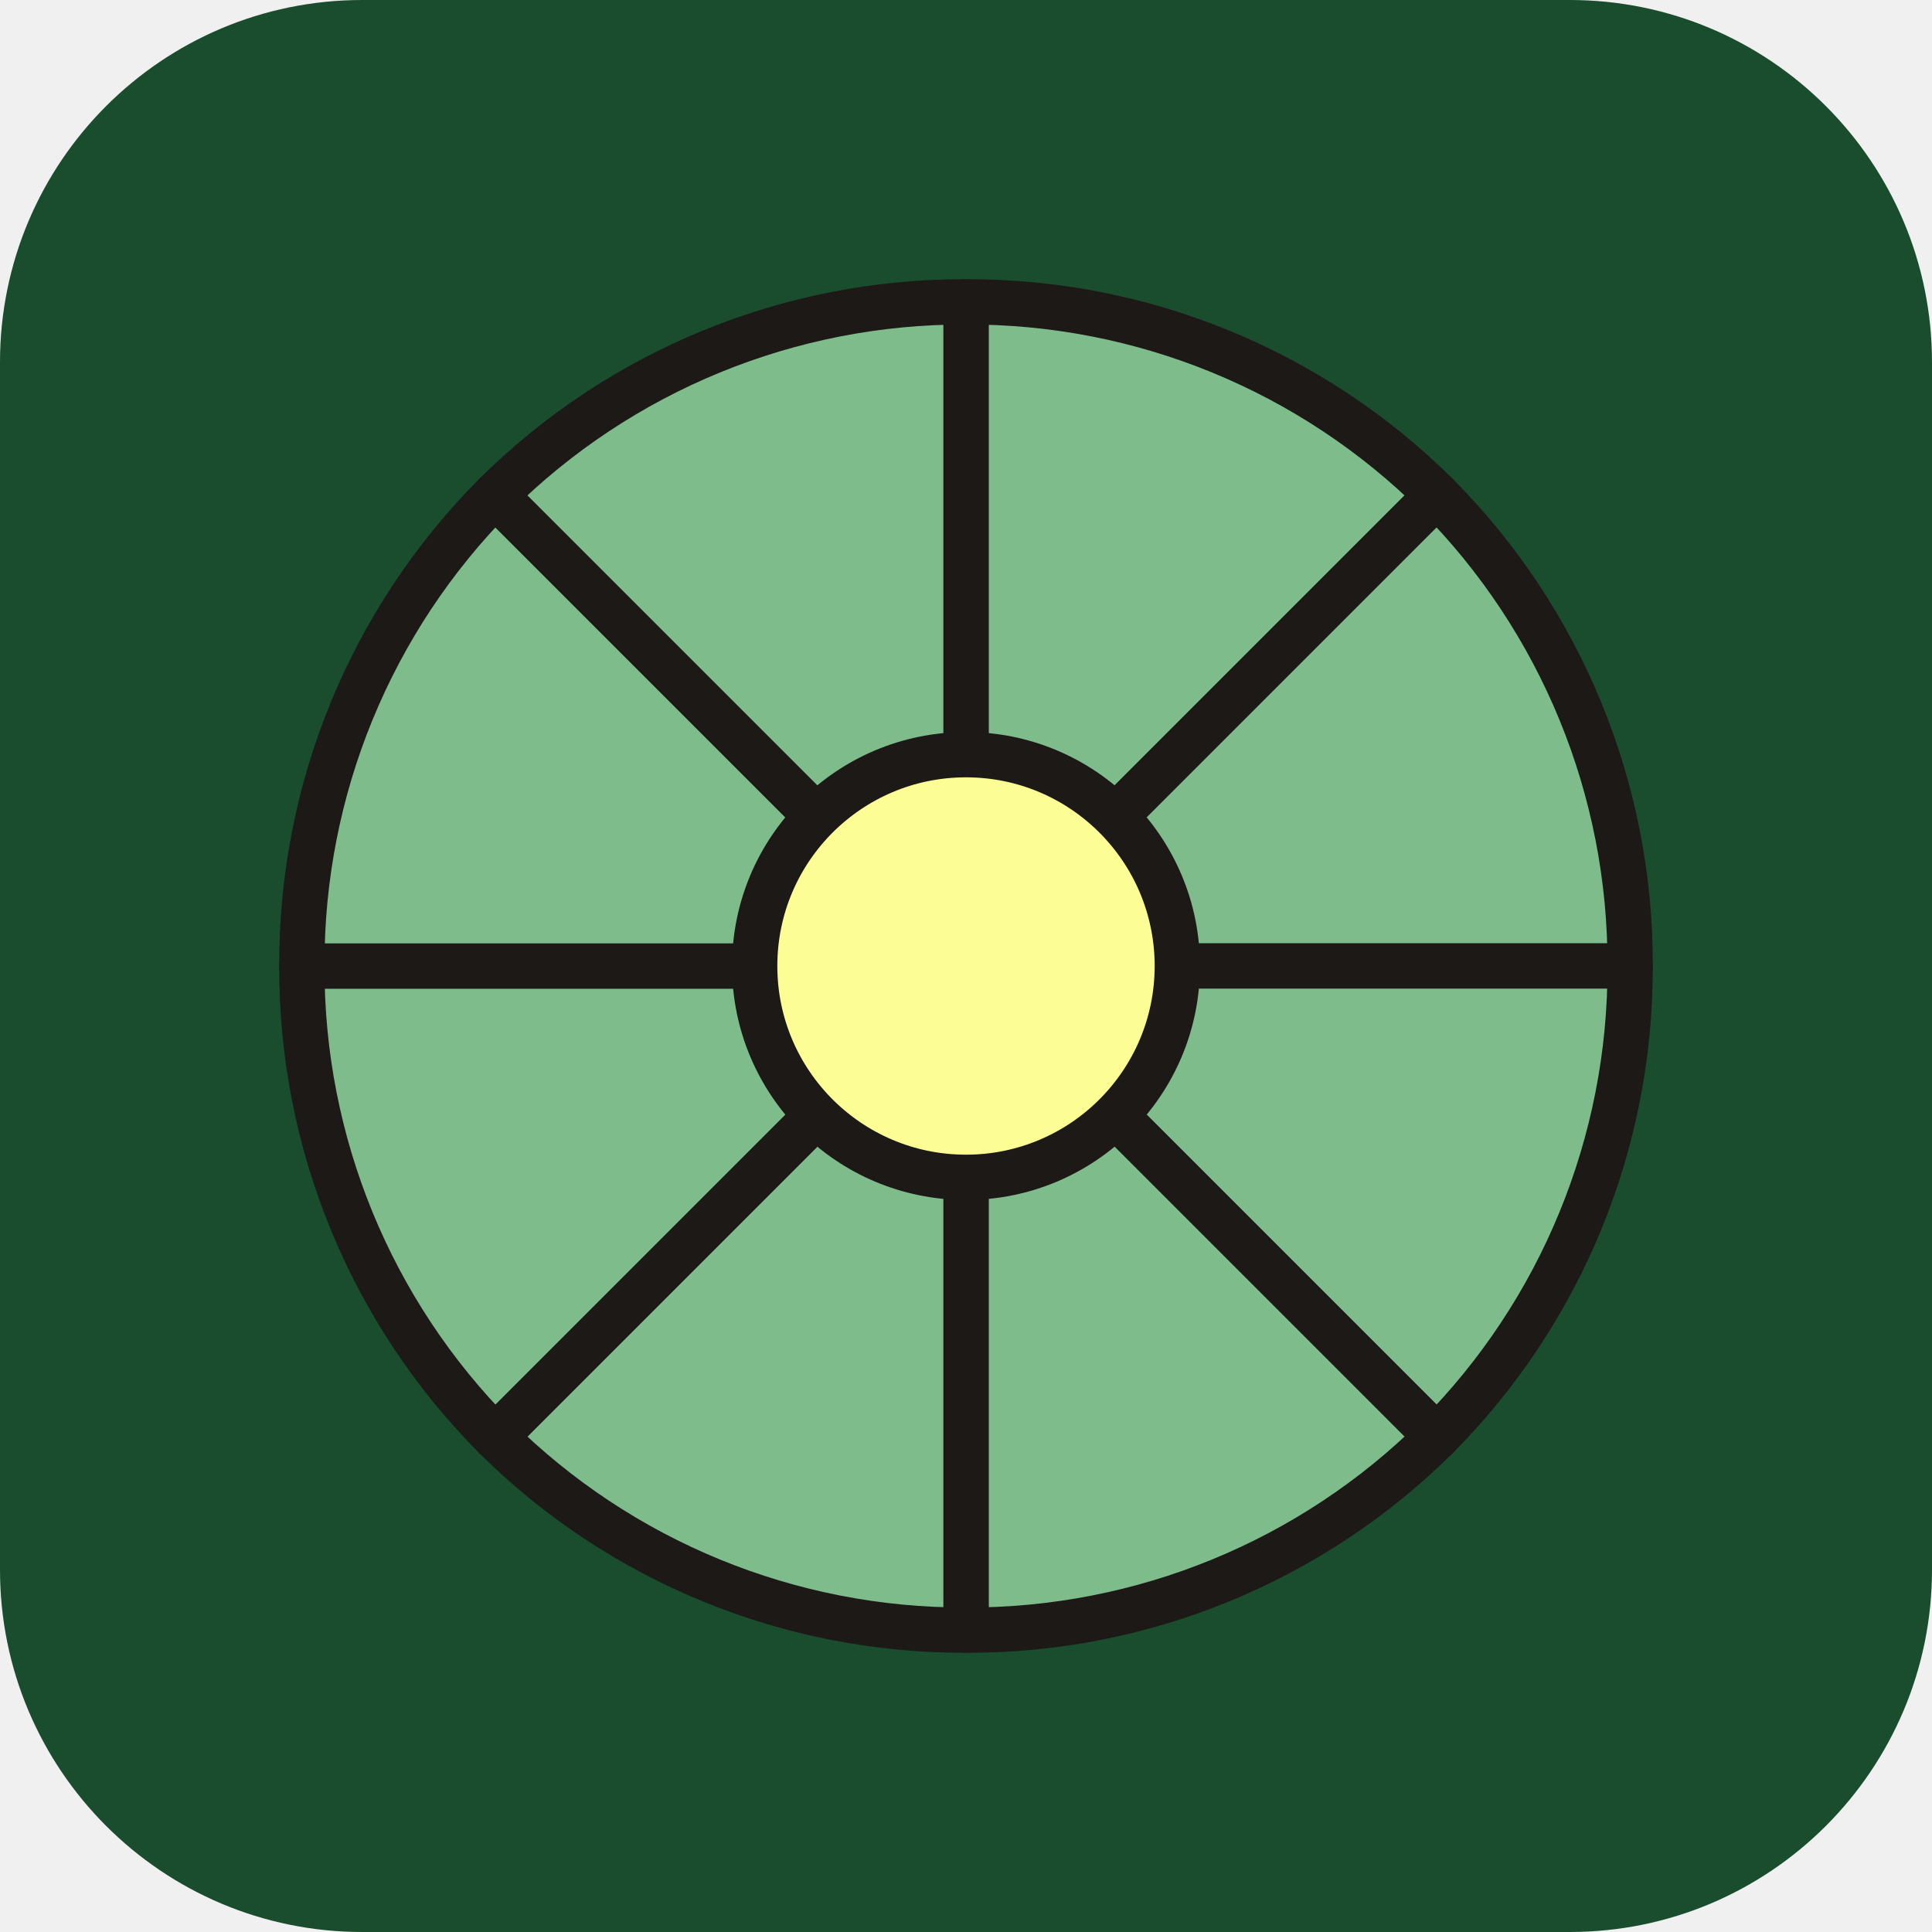
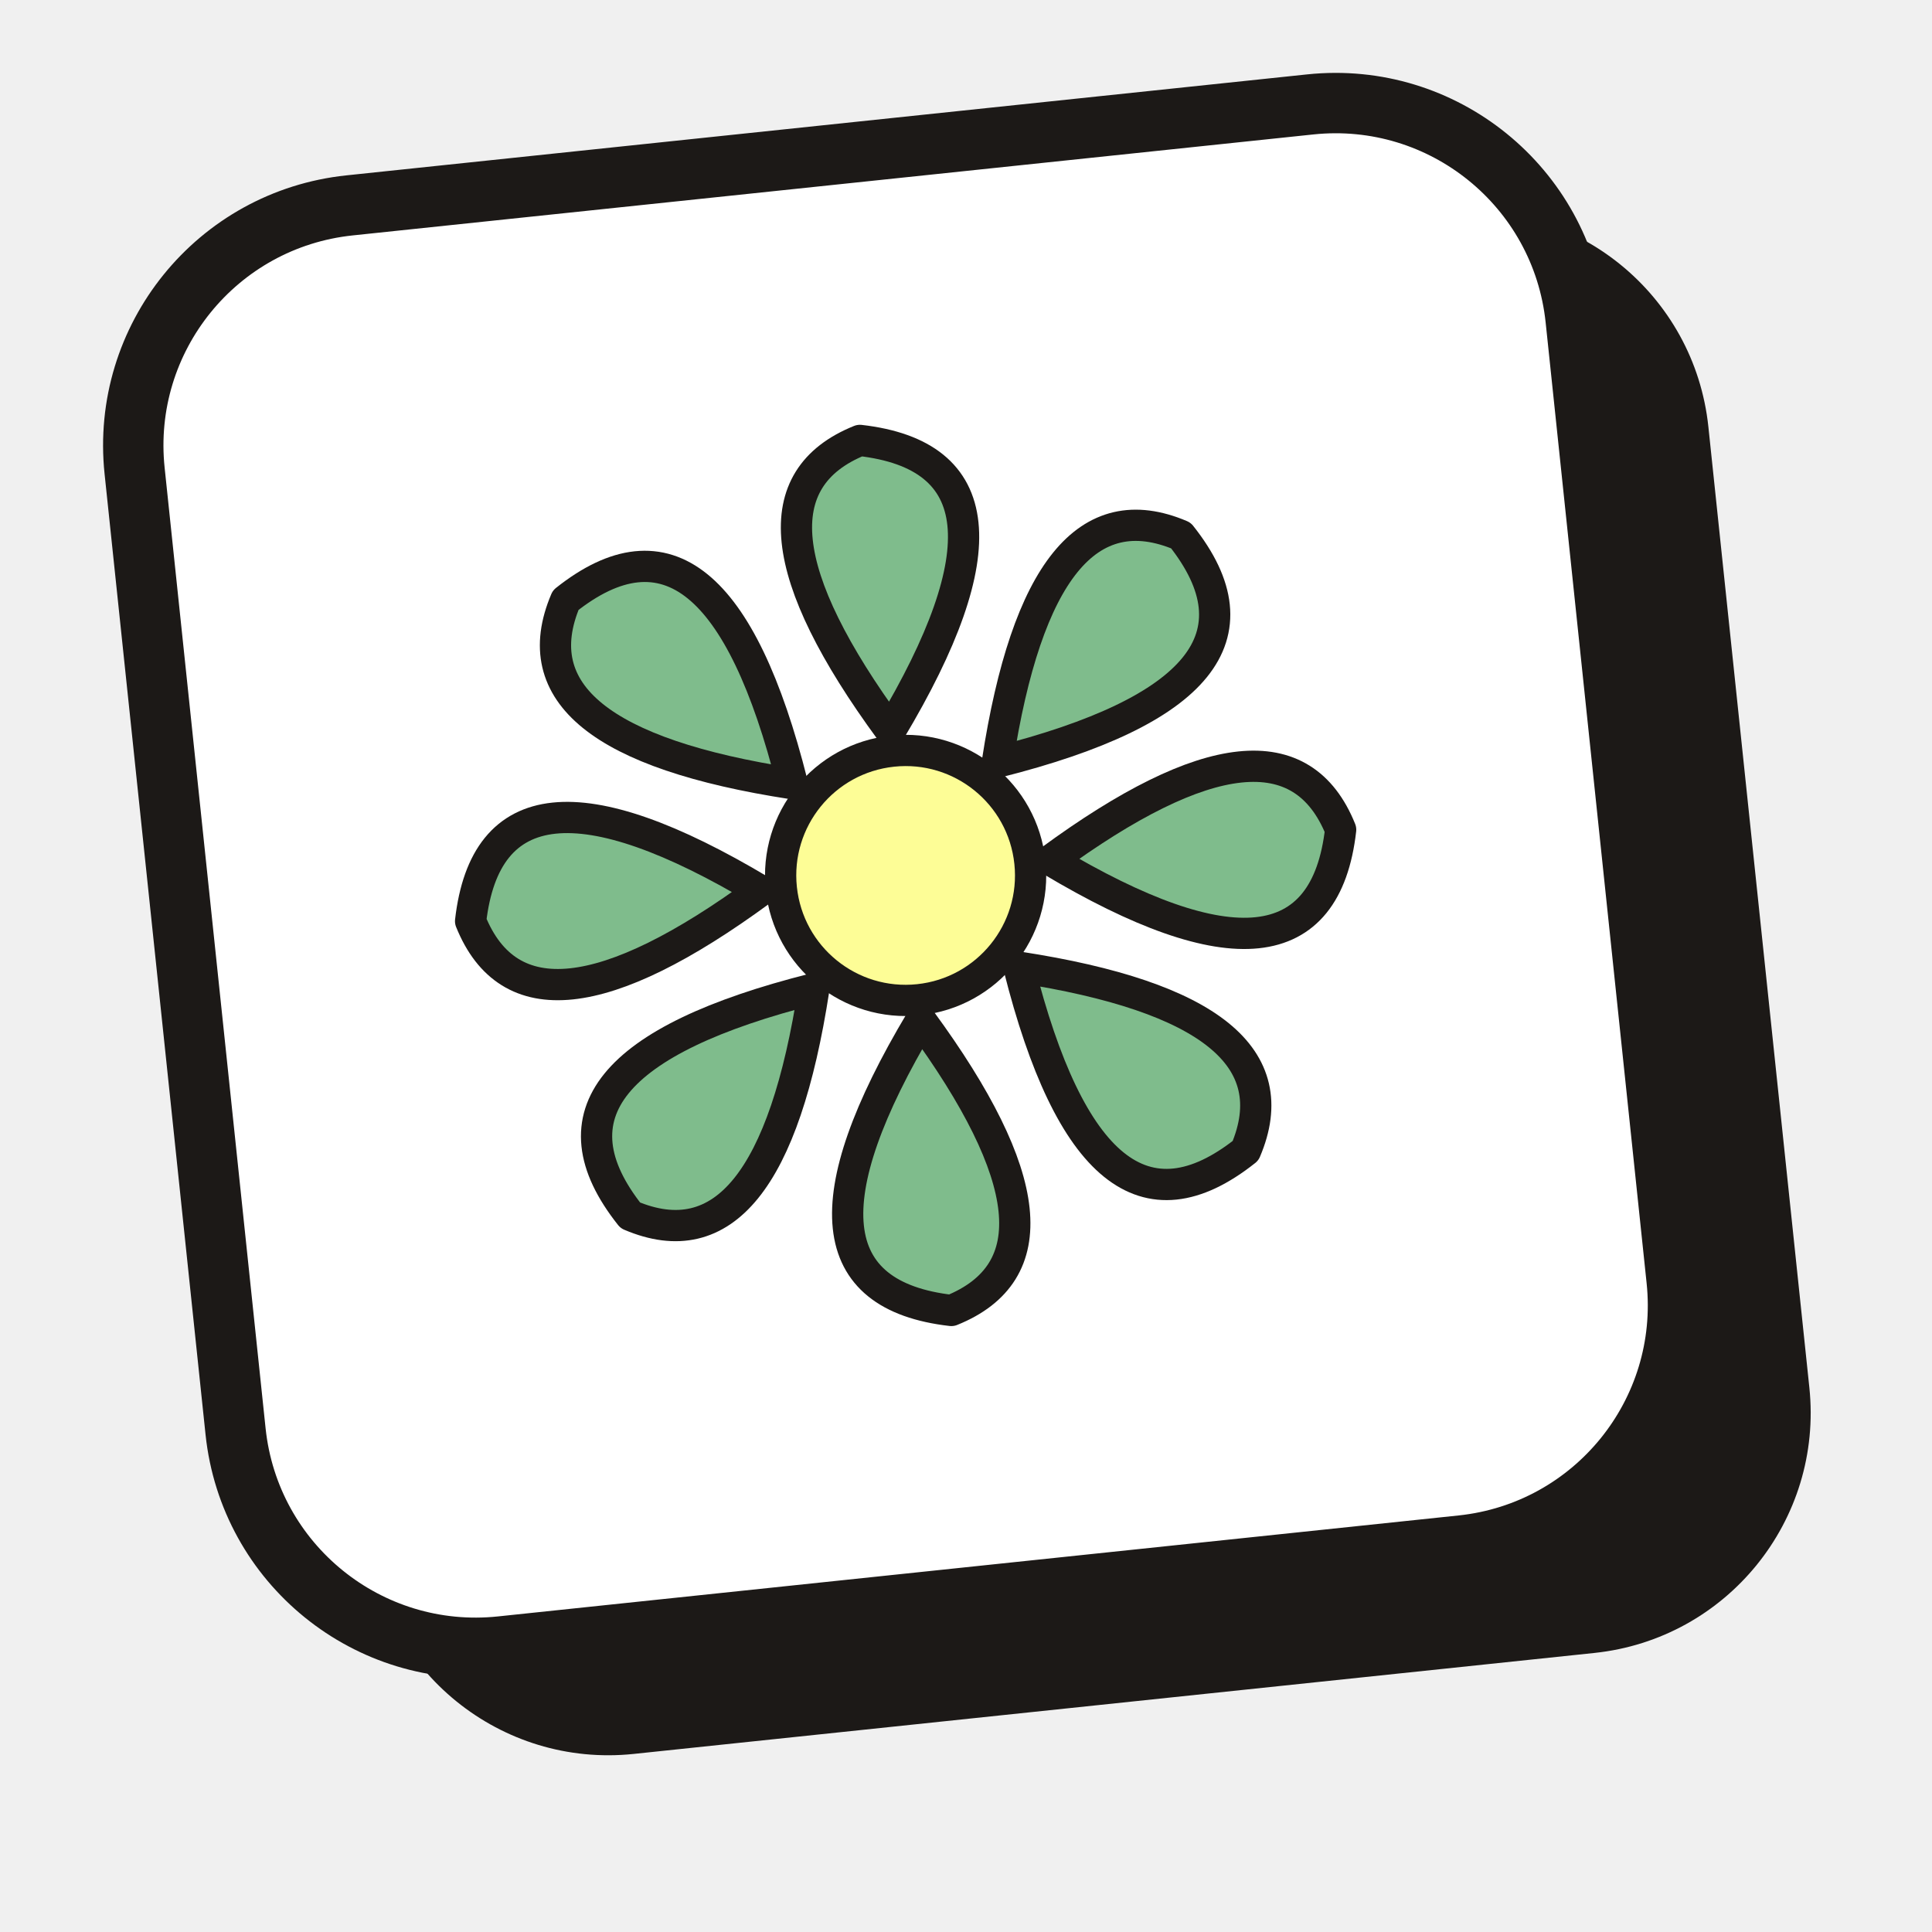
- <svg xmlns="http://www.w3.org/2000/svg" viewBox="0 0 64 64" width="64" height="64" role="img" aria-label="SEKAR">
-   <rect width="64" height="64" rx="12" fill="#1A4D2E" />
-   <g stroke="#1C1917" stroke-width="1.5" stroke-linejoin="round">
-     <g fill="#7FBC8C">
-       <path d="M32 32 L32 10 A22 22 0 0 1 47.6 16.4 Z" />
-       <path d="M32 32 L47.6 16.4 A22 22 0 0 1 54 32 Z" />
-       <path d="M32 32 L54 32 A22 22 0 0 1 47.6 47.6 Z" />
-       <path d="M32 32 L47.6 47.6 A22 22 0 0 1 32 54 Z" />
-       <path d="M32 32 L32 54 A22 22 0 0 1 16.4 47.6 Z" />
-       <path d="M32 32 L16.4 47.6 A22 22 0 0 1 10 32 Z" />
-       <path d="M32 32 L10 32 A22 22 0 0 1 16.4 16.4 Z" />
-       <path d="M32 32 L16.4 16.4 A22 22 0 0 1 32 10 Z" />
+ <svg xmlns="http://www.w3.org/2000/svg" viewBox="0 0 64 64" role="img" aria-label="SEKAR">
+   <g transform="rotate(-6 30 29)">
+     <rect x="10" y="9" width="48" height="48" rx="8" fill="#1C1917" />
+     <rect x="6" y="5" width="48" height="48" rx="8" fill="#FFFFFF" stroke="#1C1917" stroke-width="2" />
+     <g transform="translate(30 29) scale(0.345)" stroke="#1C1917" stroke-width="3" stroke-linejoin="round">
+       <g transform="rotate(0)">
+         <path d="M 0 -14 Q 18 -38 0 -42 Q -14 -38 0 -14 Z" fill="#7FBC8C" />
+       </g>
+       <g transform="rotate(45)">
+         <path d="M 0 -14 Q 18 -38 0 -42 Q -14 -38 0 -14 Z" fill="#7FBC8C" />
+       </g>
+       <g transform="rotate(90)">
+         <path d="M 0 -14 Q 18 -38 0 -42 Q -14 -38 0 -14 Z" fill="#7FBC8C" />
+       </g>
+       <g transform="rotate(135)">
+         <path d="M 0 -14 Q 18 -38 0 -42 Q -14 -38 0 -14 Z" fill="#7FBC8C" />
+       </g>
+       <g transform="rotate(180)">
+         <path d="M 0 -14 Q 18 -38 0 -42 Q -14 -38 0 -14 Z" fill="#7FBC8C" />
+       </g>
+       <g transform="rotate(225)">
+         <path d="M 0 -14 Q 18 -38 0 -42 Q -14 -38 0 -14 Z" fill="#7FBC8C" />
+       </g>
+       <g transform="rotate(270)">
+         <path d="M 0 -14 Q 18 -38 0 -42 Q -14 -38 0 -14 Z" fill="#7FBC8C" />
+       </g>
+       <g transform="rotate(315)">
+         <path d="M 0 -14 Q 18 -38 0 -42 Q -14 -38 0 -14 Z" fill="#7FBC8C" />
+       </g>
+       <circle r="12" fill="#FDFD96" />
    </g>
-     <circle cx="32" cy="32" r="7" fill="#FDFD96" />
  </g>
</svg>
